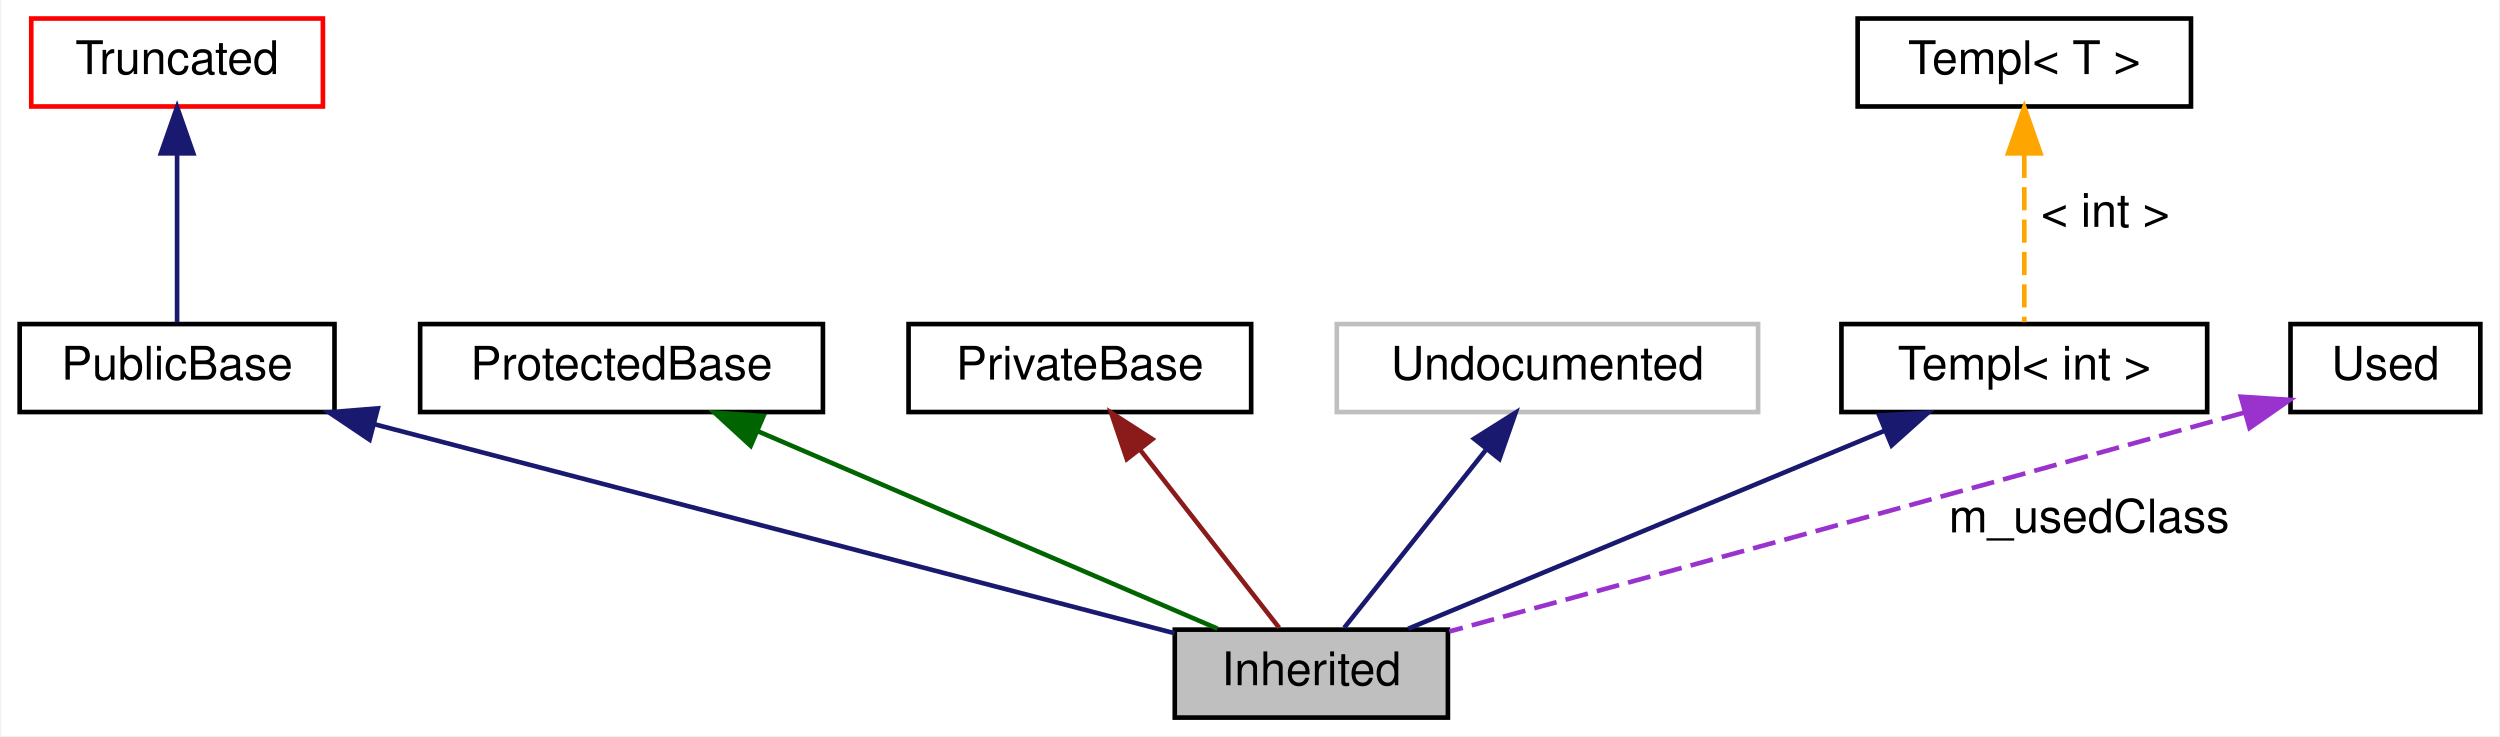
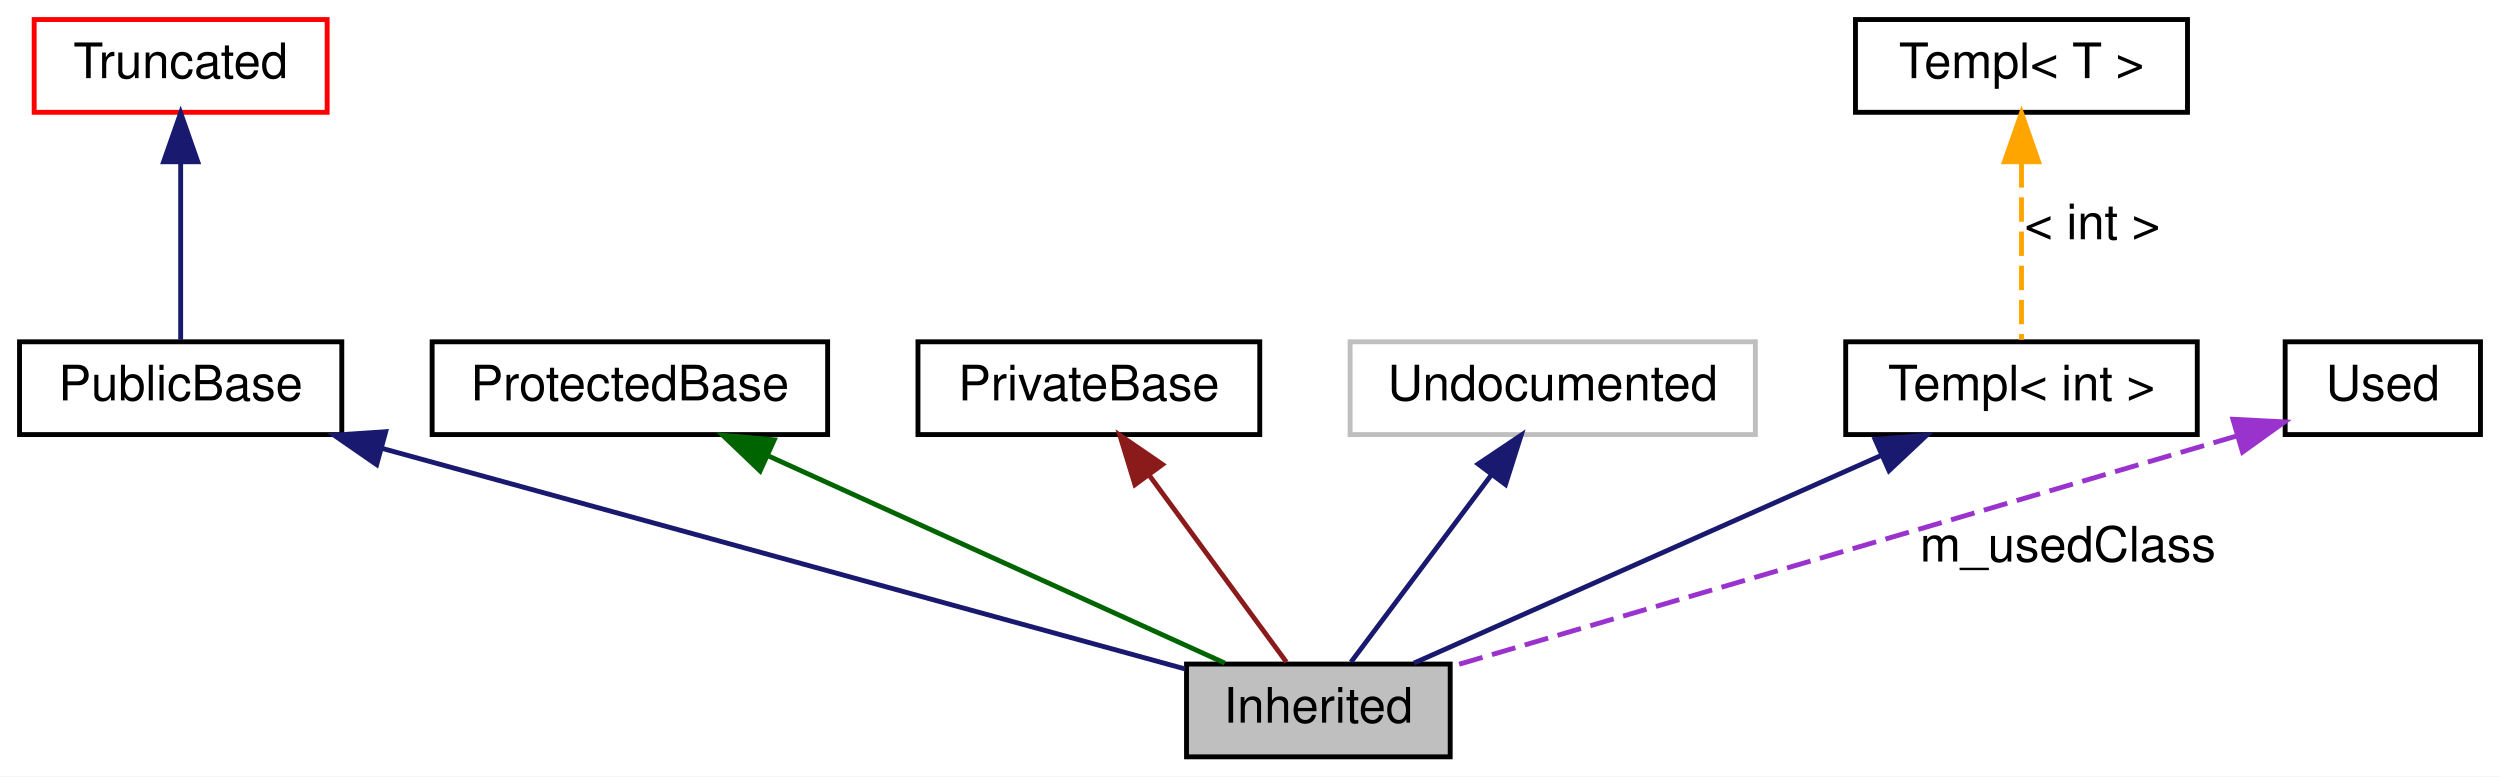
- <svg xmlns="http://www.w3.org/2000/svg" xmlns:xlink="http://www.w3.org/1999/xlink" width="540pt" height="159pt" viewBox="0.00 0.00 539.50 159.00">
+ <svg xmlns="http://www.w3.org/2000/svg" xmlns:xlink="http://www.w3.org/1999/xlink" width="512pt" height="159pt" viewBox="0.00 0.00 512.00 159.00">
  <g id="graph0" class="graph" transform="scale(1 1) rotate(0) translate(4 155)">
-     <polygon fill="white" stroke="none" points="-4,4 -4,-155 535.5,-155 535.5,4 -4,4" />
+     <polygon fill="white" stroke="none" points="-4,4 -4,-155 508,-155 508,4 -4,4" />
    <g id="node1" class="node">
-       <polygon fill="#bfbfbf" stroke="black" points="308.5,-19 249.5,-19 249.5,-0 308.5,-0 308.5,-19" />
-       <text text-anchor="middle" x="279" y="-7" font-family="Helvetica,sans-Serif" font-size="10.00">Inherited</text>
+       <polygon fill="#bfbfbf" stroke="black" points="293,-19 239,-19 239,-0 293,-0 293,-19" />
+       <text text-anchor="middle" x="266" y="-7" font-family="Helvetica,sans-Serif" font-size="10.00">Inherited</text>
    </g>
    <g id="node2" class="node">
      <g id="a_node2">
        <a xlink:href="$classPublicBase.html" xlink:title="PublicBase">
-           <polygon fill="none" stroke="black" points="68,-85 0,-85 0,-66 68,-66 68,-85" />
-           <text text-anchor="middle" x="34" y="-73" font-family="Helvetica,sans-Serif" font-size="10.00">PublicBase</text>
+           <polygon fill="none" stroke="black" points="66,-85 0,-85 0,-66 66,-66 66,-85" />
+           <text text-anchor="middle" x="33" y="-73" font-family="Helvetica,sans-Serif" font-size="10.00">PublicBase</text>
        </a>
      </g>
    </g>
    <g id="edge1" class="edge">
-       <path fill="none" stroke="midnightblue" d="M76.55,-63.385C126.02,-50.462 206.377,-29.471 249.47,-18.214" />
-       <polygon fill="midnightblue" stroke="midnightblue" points="75.578,-60.021 66.788,-65.935 77.347,-66.794 75.578,-60.021" />
+       <path fill="none" stroke="midnightblue" d="M74.07,-63.219C121.464,-50.201 198.076,-29.157 238.691,-18.001" />
+       <polygon fill="midnightblue" stroke="midnightblue" points="73.139,-59.845 64.423,-65.869 74.993,-66.595 73.139,-59.845" />
    </g>
    <g id="node3" class="node">
      <g id="a_node3">
        <a xlink:href="$classTruncated.html" xlink:title="Truncated">
-           <polygon fill="none" stroke="red" points="65.5,-151 2.5,-151 2.5,-132 65.5,-132 65.5,-151" />
-           <text text-anchor="middle" x="34" y="-139" font-family="Helvetica,sans-Serif" font-size="10.00">Truncated</text>
+           <polygon fill="none" stroke="red" points="63,-151 3,-151 3,-132 63,-132 63,-151" />
+           <text text-anchor="middle" x="33" y="-139" font-family="Helvetica,sans-Serif" font-size="10.00">Truncated</text>
        </a>
      </g>
    </g>
    <g id="edge2" class="edge">
-       <path fill="none" stroke="midnightblue" d="M34,-121.584C34,-109.625 34,-94.721 34,-85.405" />
-       <polygon fill="midnightblue" stroke="midnightblue" points="30.5,-121.869 34,-131.869 37.5,-121.869 30.5,-121.869" />
+       <path fill="none" stroke="midnightblue" d="M33,-121.584C33,-109.625 33,-94.721 33,-85.405" />
+       <polygon fill="midnightblue" stroke="midnightblue" points="29.5,-121.869 33,-131.869 36.5,-121.869 29.5,-121.869" />
    </g>
    <g id="node4" class="node">
      <g id="a_node4">
        <a xlink:href="$classProtectedBase.html" xlink:title="ProtectedBase">
-           <polygon fill="none" stroke="black" points="173.5,-85 86.5,-85 86.5,-66 173.5,-66 173.5,-85" />
-           <text text-anchor="middle" x="130" y="-73" font-family="Helvetica,sans-Serif" font-size="10.00">ProtectedBase</text>
+           <polygon fill="none" stroke="black" points="165.5,-85 84.5,-85 84.5,-66 165.5,-66 165.5,-85" />
+           <text text-anchor="middle" x="125" y="-73" font-family="Helvetica,sans-Serif" font-size="10.00">ProtectedBase</text>
        </a>
      </g>
    </g>
    <g id="edge3" class="edge">
-       <path fill="none" stroke="darkgreen" d="M159.43,-61.859C188.793,-49.246 233.121,-30.206 258.748,-19.199" />
-       <polygon fill="darkgreen" stroke="darkgreen" points="157.902,-58.706 150.095,-65.869 160.664,-65.138 157.902,-58.706" />
+       <path fill="none" stroke="darkgreen" d="M153.213,-61.694C181.001,-49.081 222.69,-30.158 246.835,-19.199" />
+       <polygon fill="darkgreen" stroke="darkgreen" points="151.675,-58.548 144.016,-65.869 154.568,-64.922 151.675,-58.548" />
    </g>
    <g id="node5" class="node">
      <g id="a_node5">
        <a xlink:href="$classPrivateBase.html" xlink:title="PrivateBase">
-           <polygon fill="none" stroke="black" points="266,-85 192,-85 192,-66 266,-66 266,-85" />
-           <text text-anchor="middle" x="229" y="-73" font-family="Helvetica,sans-Serif" font-size="10.00">PrivateBase</text>
+           <polygon fill="none" stroke="black" points="254,-85 184,-85 184,-66 254,-66 254,-85" />
+           <text text-anchor="middle" x="219" y="-73" font-family="Helvetica,sans-Serif" font-size="10.00">PrivateBase</text>
        </a>
      </g>
    </g>
    <g id="edge4" class="edge">
-       <path fill="none" stroke="#8b1a1a" d="M242.072,-57.767C251.664,-45.49 264.315,-29.297 272.043,-19.405" />
-       <polygon fill="#8b1a1a" stroke="#8b1a1a" points="239.142,-55.834 235.743,-65.869 244.658,-60.143 239.142,-55.834" />
+       <path fill="none" stroke="#8b1a1a" d="M231.288,-57.767C240.304,-45.49 252.196,-29.297 259.46,-19.405" />
+       <polygon fill="#8b1a1a" stroke="#8b1a1a" points="228.437,-55.737 225.339,-65.869 234.079,-59.88 228.437,-55.737" />
    </g>
    <g id="node6" class="node">
-       <polygon fill="none" stroke="#bfbfbf" points="375.5,-85 284.5,-85 284.5,-66 375.5,-66 375.5,-85" />
-       <text text-anchor="middle" x="330" y="-73" font-family="Helvetica,sans-Serif" font-size="10.00">Undocumented</text>
+       <polygon fill="none" stroke="#bfbfbf" points="355.5,-85 272.5,-85 272.5,-66 355.5,-66 355.5,-85" />
+       <text text-anchor="middle" x="314" y="-73" font-family="Helvetica,sans-Serif" font-size="10.00">Undocumented</text>
    </g>
    <g id="edge5" class="edge">
-       <path fill="none" stroke="midnightblue" d="M316.666,-57.767C306.883,-45.49 293.979,-29.297 286.096,-19.405" />
-       <polygon fill="midnightblue" stroke="midnightblue" points="314.153,-60.229 323.122,-65.869 319.627,-55.867 314.153,-60.229" />
+       <path fill="none" stroke="midnightblue" d="M301.45,-57.767C292.243,-45.49 280.098,-29.297 272.679,-19.405" />
+       <polygon fill="midnightblue" stroke="midnightblue" points="298.726,-59.969 307.527,-65.869 304.326,-55.769 298.726,-59.969" />
    </g>
    <g id="node7" class="node">
      <g id="a_node7">
        <a xlink:href="$classTempl.html" xlink:title="Templ&lt; int &gt;">
-           <polygon fill="none" stroke="black" points="472.5,-85 393.5,-85 393.5,-66 472.5,-66 472.5,-85" />
-           <text text-anchor="middle" x="433" y="-73" font-family="Helvetica,sans-Serif" font-size="10.00">Templ&lt; int &gt;</text>
+           <polygon fill="none" stroke="black" points="446,-85 374,-85 374,-66 446,-66 446,-85" />
+           <text text-anchor="middle" x="410" y="-73" font-family="Helvetica,sans-Serif" font-size="10.00">Templ&lt; int &gt;</text>
        </a>
      </g>
    </g>
    <g id="edge6" class="edge">
-       <path fill="none" stroke="midnightblue" d="M402.977,-62.023C372.632,-49.412 326.533,-30.254 299.932,-19.199" />
-       <polygon fill="midnightblue" stroke="midnightblue" points="401.653,-65.263 412.231,-65.869 404.34,-58.799 401.653,-65.263" />
+       <path fill="none" stroke="midnightblue" d="M381.186,-61.694C352.807,-49.081 310.231,-30.158 285.573,-19.199" />
+       <polygon fill="midnightblue" stroke="midnightblue" points="380.02,-65.006 390.58,-65.869 382.863,-58.609 380.02,-65.006" />
    </g>
    <g id="node8" class="node">
      <g id="a_node8">
        <a xlink:href="$classTempl.html" xlink:title="Templ&lt; T &gt;">
-           <polygon fill="none" stroke="black" points="469,-151 397,-151 397,-132 469,-132 469,-151" />
-           <text text-anchor="middle" x="433" y="-139" font-family="Helvetica,sans-Serif" font-size="10.00">Templ&lt; T &gt;</text>
+           <polygon fill="none" stroke="black" points="444,-151 376,-151 376,-132 444,-132 444,-151" />
+           <text text-anchor="middle" x="410" y="-139" font-family="Helvetica,sans-Serif" font-size="10.00">Templ&lt; T &gt;</text>
        </a>
      </g>
    </g>
    <g id="edge7" class="edge">
-       <path fill="none" stroke="orange" stroke-dasharray="5,2" d="M433,-121.584C433,-109.625 433,-94.721 433,-85.405" />
-       <polygon fill="orange" stroke="orange" points="429.5,-121.869 433,-131.869 436.5,-121.869 429.5,-121.869" />
-       <text text-anchor="middle" x="450.5" y="-106" font-family="Helvetica,sans-Serif" font-size="10.00">&lt; int &gt;</text>
+       <path fill="none" stroke="orange" stroke-dasharray="5,2" d="M410,-121.584C410,-109.625 410,-94.721 410,-85.405" />
+       <polygon fill="orange" stroke="orange" points="406.5,-121.869 410,-131.869 413.5,-121.869 406.5,-121.869" />
+       <text text-anchor="middle" x="424.5" y="-106" font-family="Helvetica,sans-Serif" font-size="10.00">&lt; int &gt;</text>
    </g>
    <g id="node9" class="node">
      <g id="a_node9">
        <a xlink:href="$classUsed.html" xlink:title="Used">
-           <polygon fill="none" stroke="black" points="531.5,-85 490.5,-85 490.5,-66 531.5,-66 531.5,-85" />
-           <text text-anchor="middle" x="511" y="-73" font-family="Helvetica,sans-Serif" font-size="10.00">Used</text>
+           <polygon fill="none" stroke="black" points="504,-85 464,-85 464,-66 504,-66 504,-85" />
+           <text text-anchor="middle" x="484" y="-73" font-family="Helvetica,sans-Serif" font-size="10.00">Used</text>
        </a>
      </g>
    </g>
    <g id="edge8" class="edge">
-       <path fill="none" stroke="#9a32cd" stroke-dasharray="5,2" d="M480.434,-65.859C413.225,-47.126 346.374,-28.849 308.797,-18.607" />
-       <polygon fill="#9a32cd" stroke="#9a32cd" points="479.777,-69.309 490.349,-68.626 481.658,-62.567 479.777,-69.309" />
-       <text text-anchor="middle" x="447" y="-40" font-family="Helvetica,sans-Serif" font-size="10.00">m_usedClass</text>
+       <path fill="none" stroke="#9a32cd" stroke-dasharray="5,2" d="M454.106,-65.724C411.551,-53.231 334.132,-30.502 293.142,-18.468" />
+       <polygon fill="#9a32cd" stroke="#9a32cd" points="453.301,-69.135 463.882,-68.594 455.273,-62.419 453.301,-69.135" />
+       <text text-anchor="middle" x="419.5" y="-40" font-family="Helvetica,sans-Serif" font-size="10.00">m_usedClass</text>
    </g>
  </g>
</svg>
